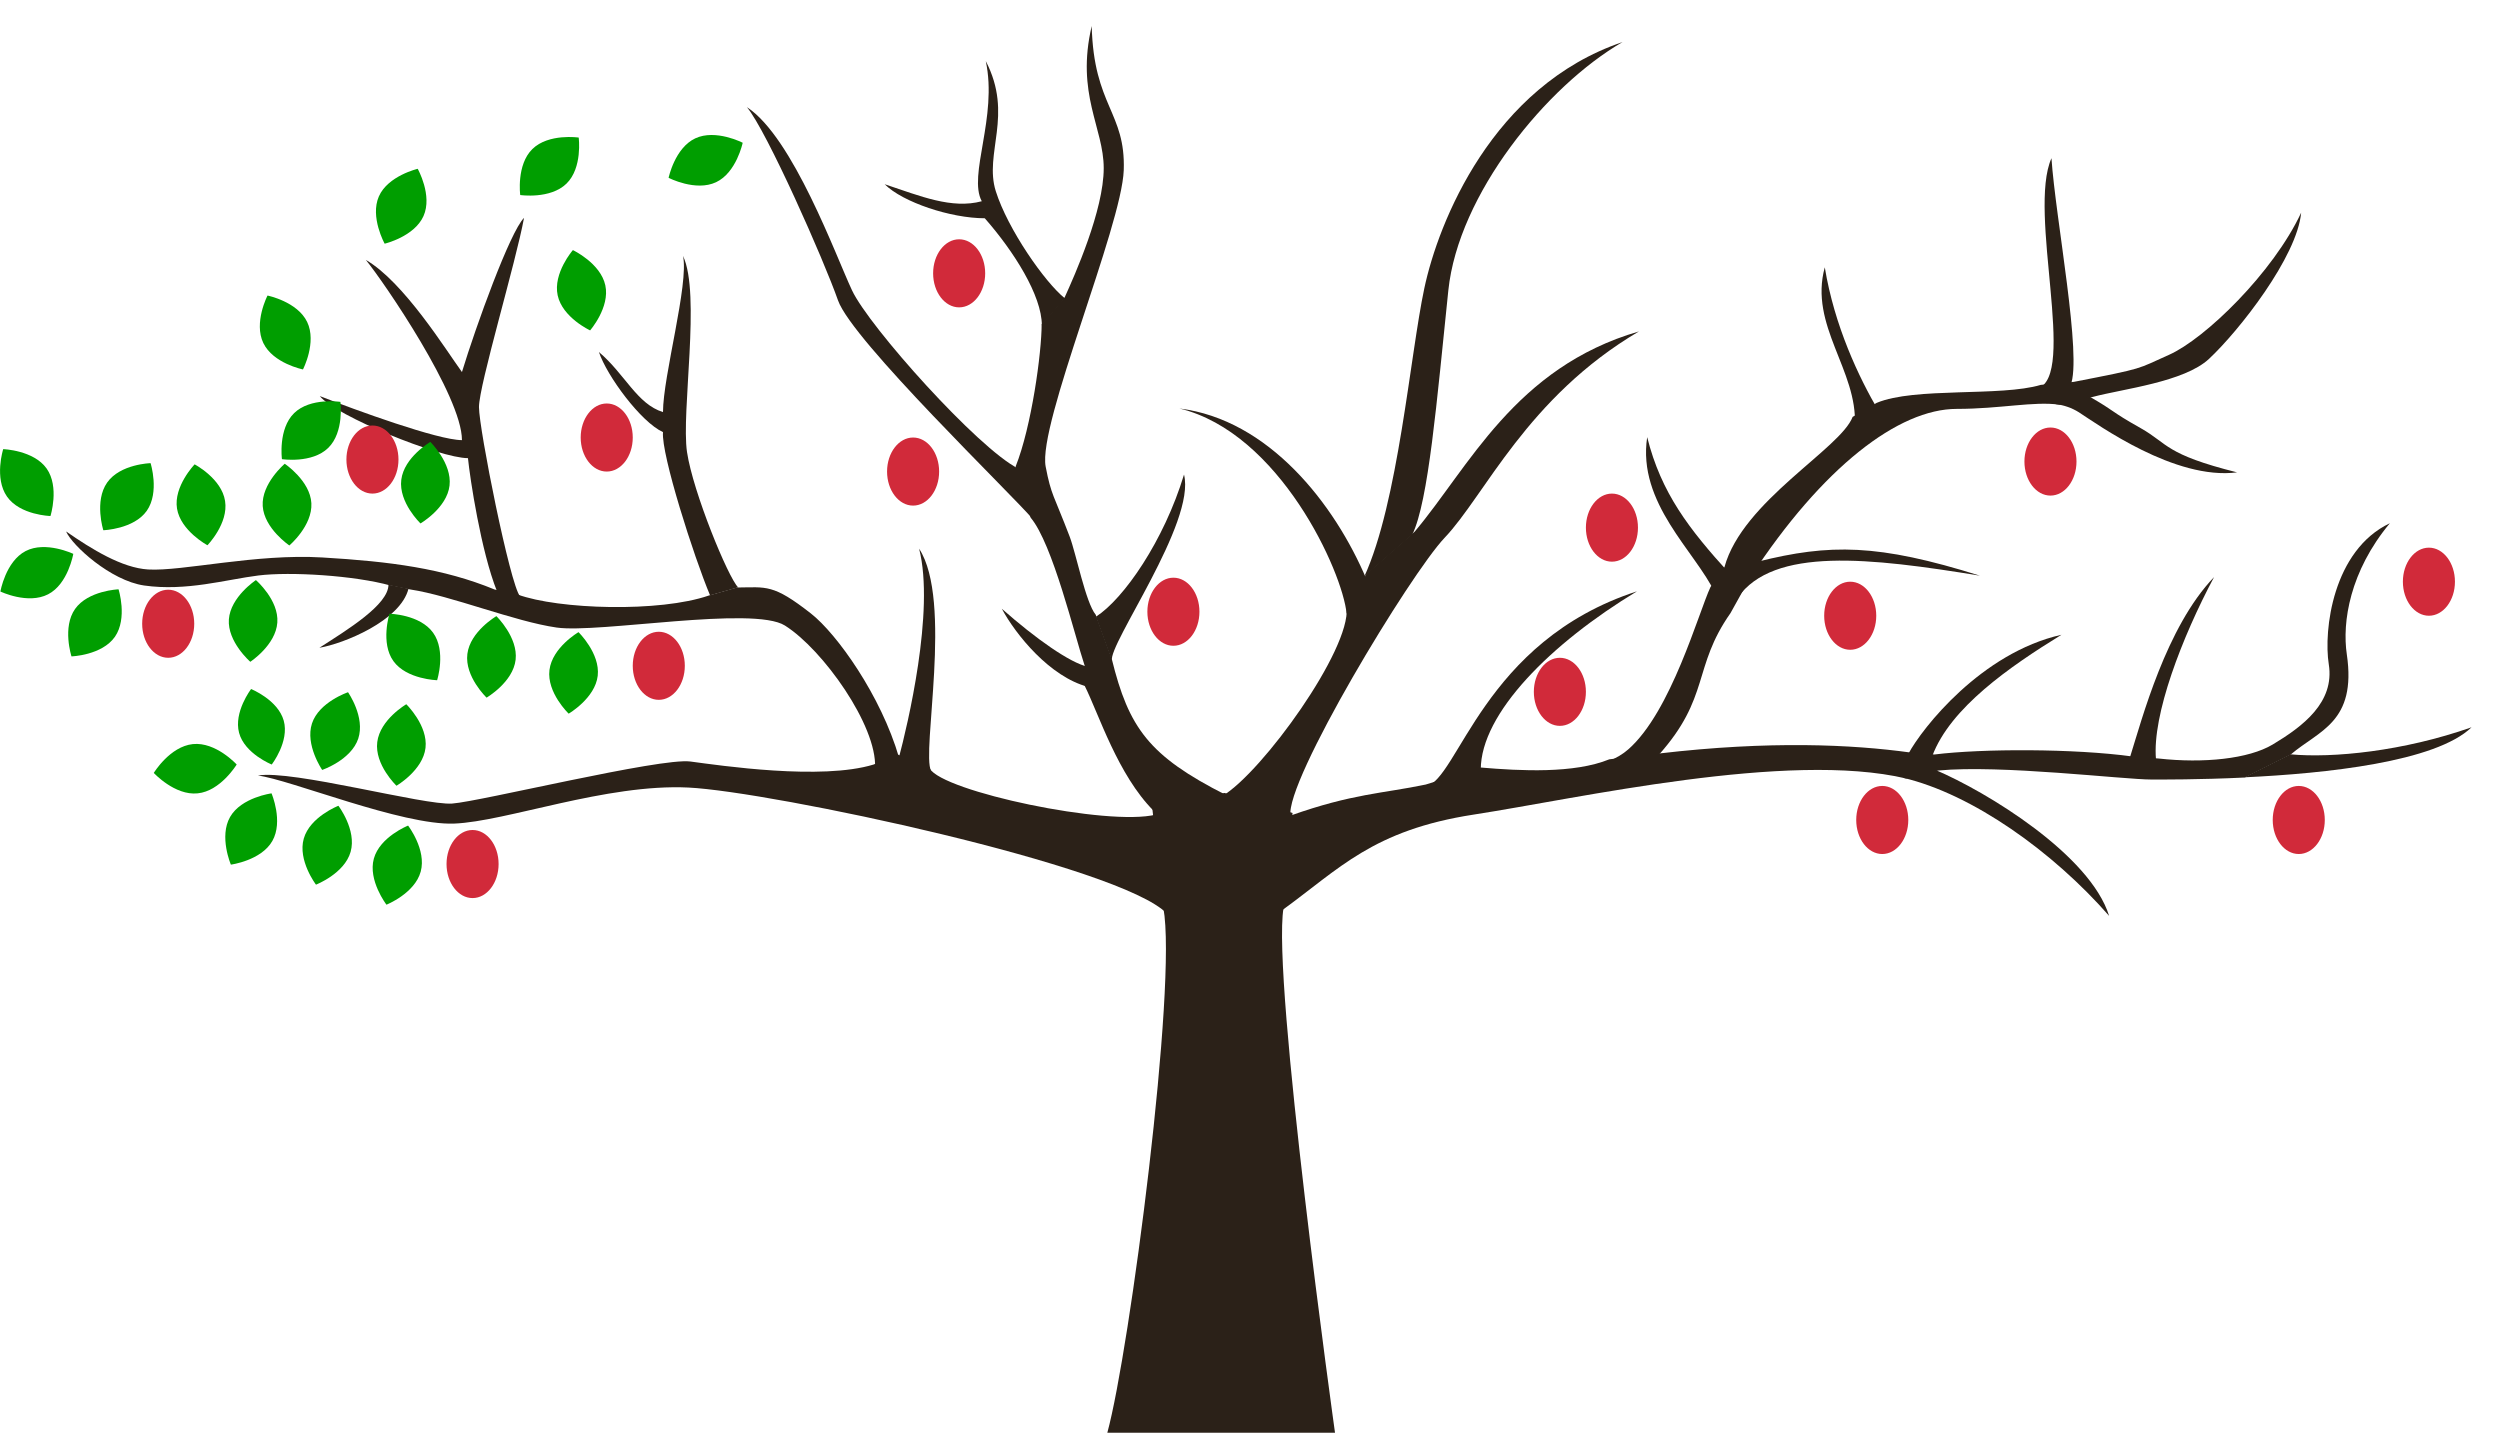
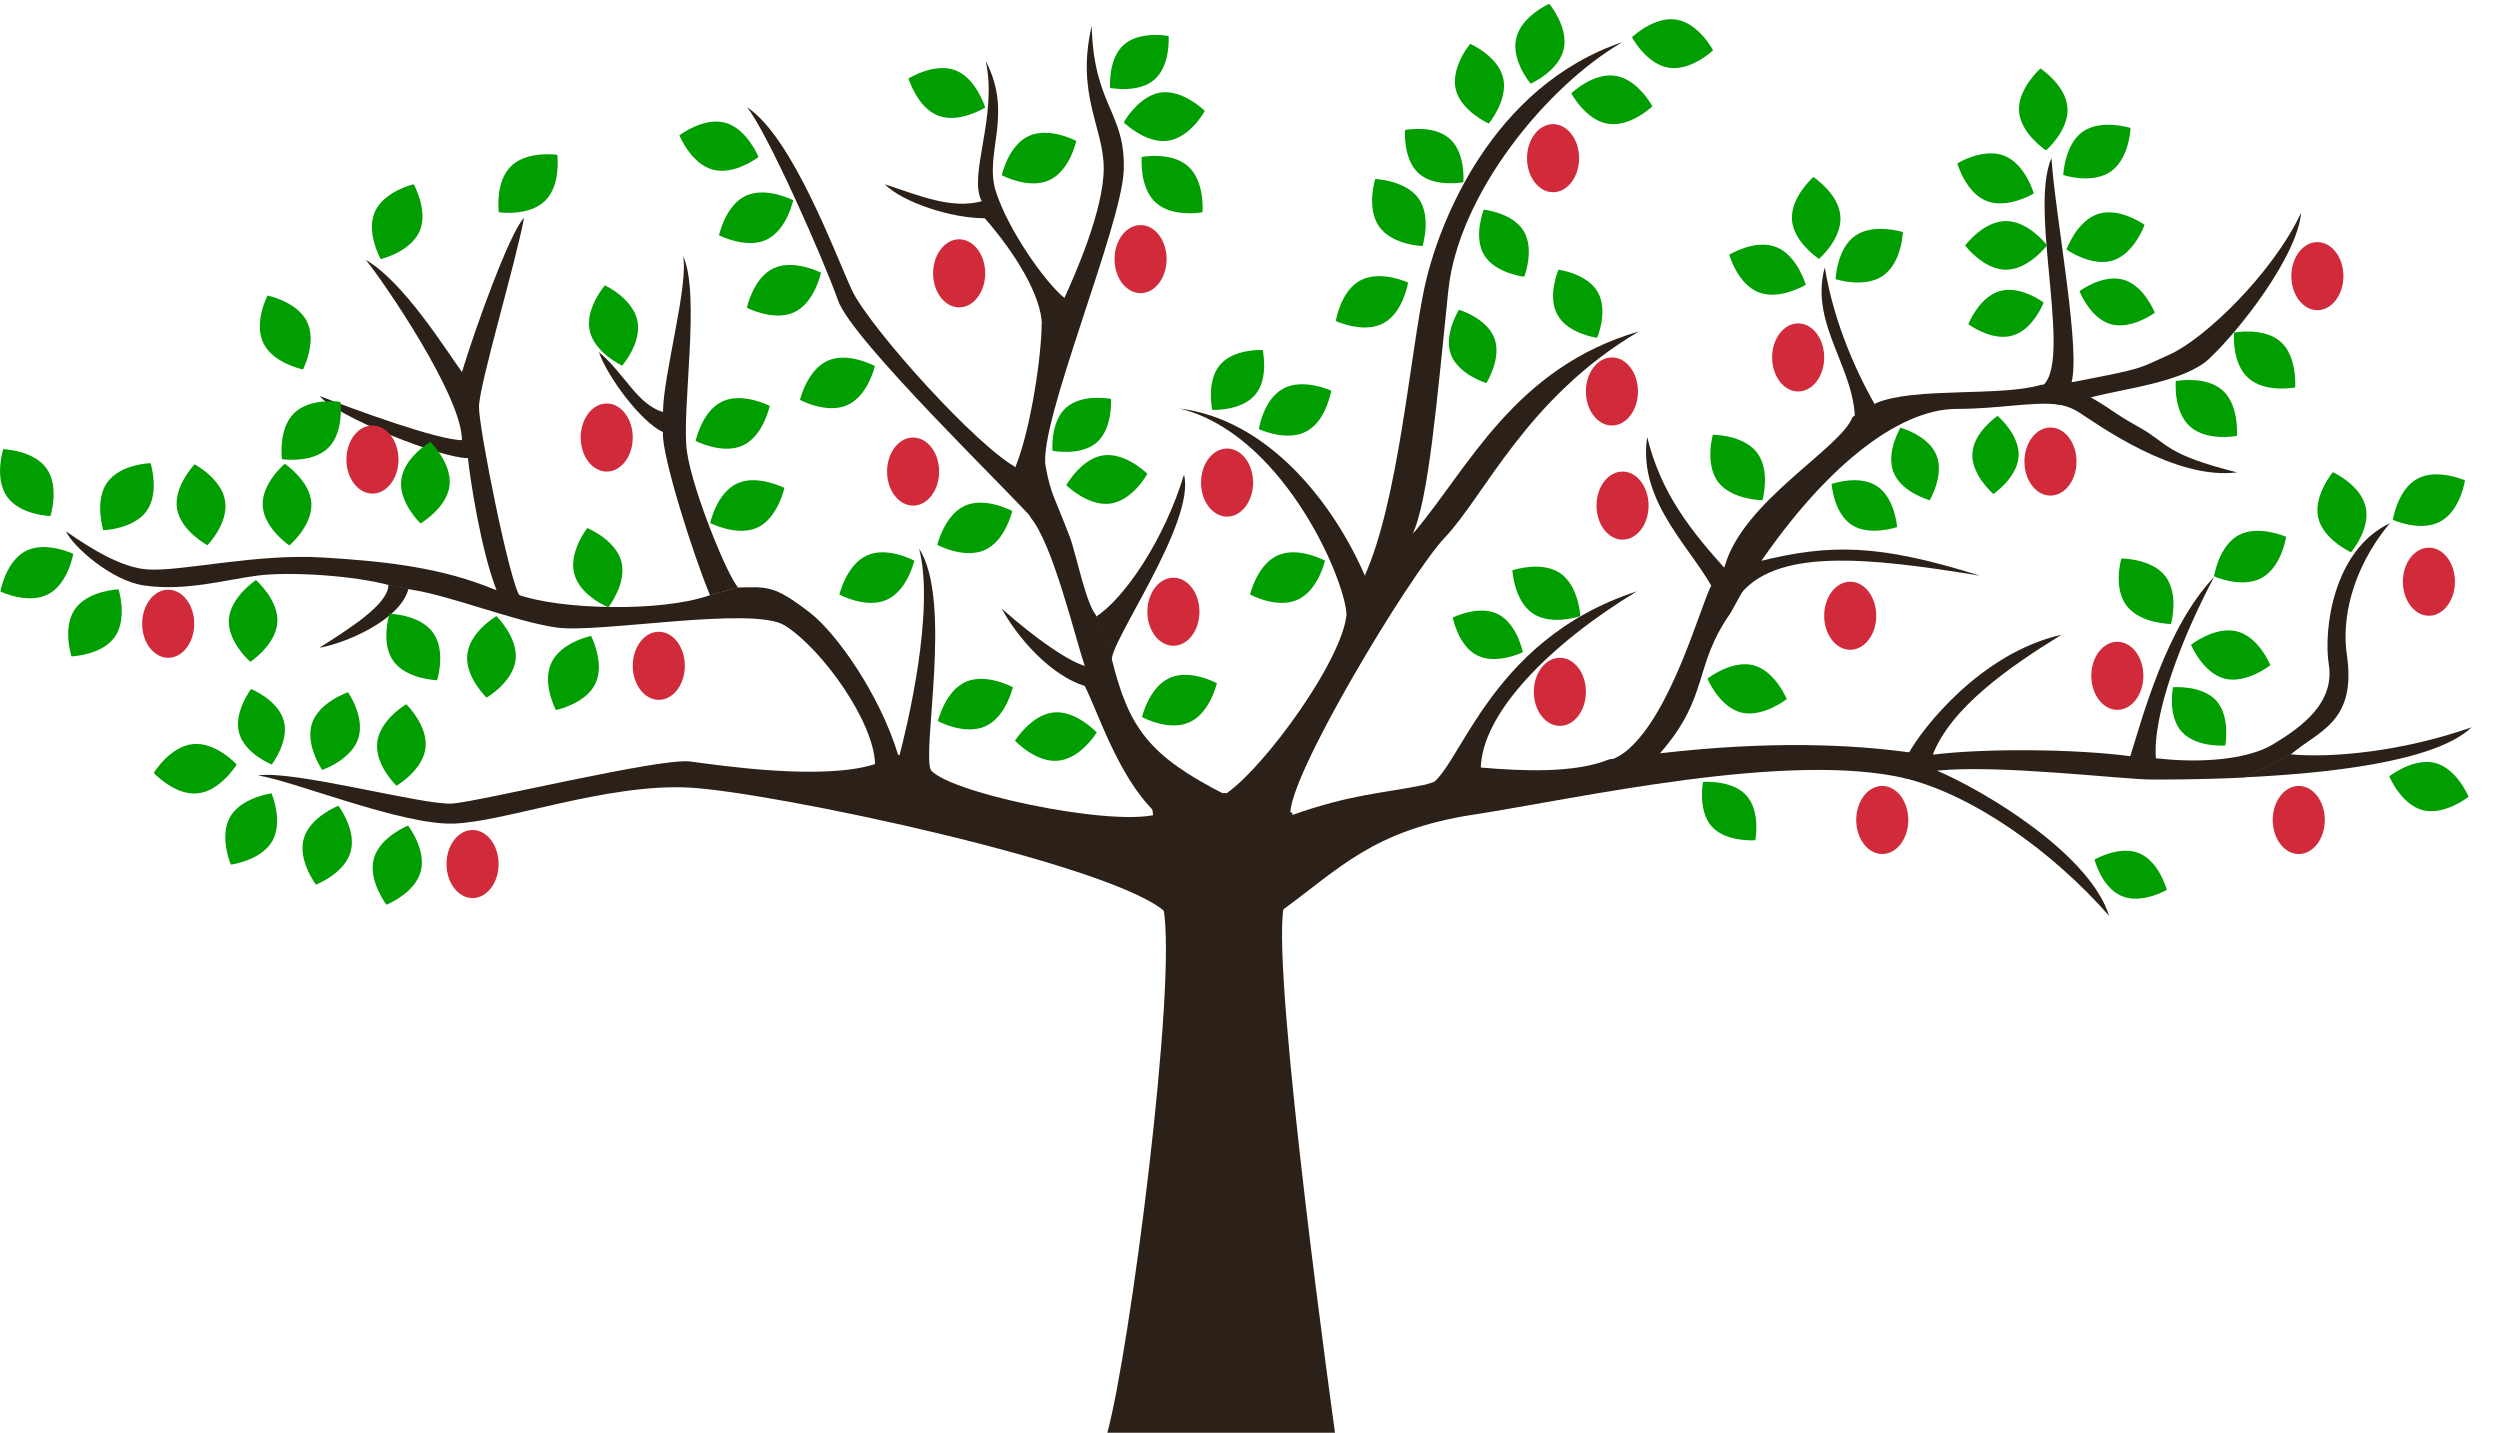
<svg xmlns="http://www.w3.org/2000/svg" version="1.1" id="Layer_1" x="0px" y="0px" viewBox="0 0 1248.5 715.5" style="enable-background:new 0 0 1248.5 715.5;" xml:space="preserve">
  <style type="text/css">
	.st0{fill:#2B2118;}
	.st1{fill:#009E00;}
	.st2{fill:#D12A3A;}
</style>
  <path id="main" class="st0" d="M641,453.5c-6,35,25.7,262,25.7,262H553c11.2-41,35-224,28-262l-5.5-49.5l36-8l34,10L641,453.5z" />
-   <path id="m-branch-6" class="st0" d="M803.7,379.2c-17.6,7.2-44.4,5.8-64.2,4.1l-27.5,8.5c-21.5,4.5-36.5,4.5-67.5,15.5l-4.5,47.5  c29-21,45.5-40.2,96-48c52-8,157-32,216-18l16-4c31-3,92.5,4.5,106.5,4.5c5,0,23.6,0.1,46.5-1l23-11.5c14-12,33-16,28-50  c-2.4-16.1,1.5-41.5,21.5-65.5c-28.5,13.5-33.2,53.5-30.5,70.5c3,19-13,31-28,40c-12,7.2-34.5,9.5-57,7l-13-1c-29-4-75-4-99-1l-12-1  c-29-4-70-6-125.5,0.5L803.7,379.2z" />
-   <path id="m-branch-5" class="st0" d="M828.2,377.2c26-29,17-44,36-71l10-18c36-55,74-84,103-84c21.8,0,38.4-3.9,51.3-2.1l16.7-3.9  c15-4,45.6-7.4,58-19c15-14,44-51,46-73c-14,30-48,63-66,71c-16.4,7.3-11.5,6.5-47.5,13.5l-16.5,1.5c-20,6-63,1-82,9l-12,7  c-6,15.9-55,42-64,75l-7,10c-6,12.9-19.6,62.2-41,81c-2.7,2.4-6.1,4.4-9.8,5.9L828.2,377.2z" />
+   <path id="m-branch-5" class="st0" d="M1193.5,261.3c-28.5,13.5-33.2,53.5-30.5,70.5c3,19-13,31-28,40c-12,7.2-34.5,9.5-57,7l-13-1  c-29-4-75-4-99-1l-12-1c-28.9-4-69.7-6-125,0.4c24.9-28.4,16.4-43.3,35.2-70l10-18c36-55,74-84,103-84c21.8,0,38.4-3.9,51.3-2.1  l16.7-3.9c15-4,45.6-7.4,58-19c15-14,44-51,46-73c-14,30-48,63-66,71c-16.4,7.3-11.5,6.5-47.5,13.5l-16.5,1.5c-20,6-63,1-82,9l-12,7  c-6,15.9-55,42-64,75l-7,10c-6,12.9-19.6,62.2-41,81c-2,1.8-4.5,3.4-7.2,4.7l-2.3,0.3c-17.6,7.2-44.4,5.8-64.2,4.1l-27.5,8.5  c-21.5,4.5-36.5,4.5-67.5,15.5l-4.5,47.5c29-21,45.5-40.2,96-48c52-8,157-32,216-18l16-4c31-3,92.5,4.5,106.5,4.5  c5,0,23.6,0.1,46.5-1l23-11.5c14-12,33-16,28-50C1169.6,310.7,1173.5,285.3,1193.5,261.3z" />
  <path id="m-branch-4" class="st0" d="M644.5,407.5c-3-17,59.7-120.8,77-139c20-21,41-70,97-103c-62,18-85,68-112,100l-24,21l-10,17  c2,21-42,82-62,94L644.5,407.5z" />
  <path id="m-branch-3" class="st0" d="M612.2,397c-38.5-19.5-48.5-33.5-57-68l-8-22c-5-6-9.8-30.6-13-39c-8-21-9.2-20.4-12-35  c-4-21,38-119.9,39-148c1-29-15-32-16-72c-8,34,6,50.8,6,71c0,21-14.5,53.5-19.5,64.5L520.2,162c0,14-5,51-13,71l7.5,25.5  c11,13,22,59,27,74v10c7,14,16.5,44.5,34.5,62.5L612.2,397z" />
-   <path id="m-branch-2" class="st0" d="M437,383.4c1-21-26-59-45-71c-15.8-10-93,4-114,1s-53-16-73-19l-10-2c-18-5-50-7-66-5  s-36,8-57,5c-16.7-2.4-36-20-39-27c13,9,27.9,18.2,41,19c17,1,53.8-8,87-6c34,2,60.5,5.5,86,16l11.5,2.5c20.5,7.5,71,9,95.5,0.5  l14-4c14.8-0.1,18-1.9,37,13c12.9,10.1,35,41,44,72L437,383.4z" />
-   <path id="m-branch-1" class="st0" d="M448.3,376.8l16,7c6.5,11.5,89,29,113,23l5.5,49.5c-23-24-198-61-239-63s-91,17-117,18  s-82-22-98-24c17-3,83,15,97,14s104-23,119-21s65.5,9.5,91.5,1.5L448.3,376.8z" />
+   <path id="m-branch-1" class="st0" d="M577.3,406.8c-24,6-106.5-11.5-113-23l-15.8-6.9c-9.3-30.5-30.9-60.6-43.5-70.5  c-19-14.9-22.2-13.1-37-13l-14,4c-24.5,8.5-75,7-95.5-0.5l-11.5-2.5c-25.5-10.5-52-14-86-16c-33.2-2-70,7-87,6  c-13.1-0.8-28-10-41-19c3,7,22.3,24.6,39,27c21,3,41-3,57-5s48,0,66,5l10,2c20,3,52,16,73,19s98.2-11,114-1  c18.4,11.6,44.4,47.8,45,69.1l-0.7,0.3c-26,8-76.5,0.5-91.5-1.5s-105,20-119,21s-80-17-97-14c16,2,72,25,98,24s76-20,117-18  s216,39,239,63L577.3,406.8z" />
  <path id="s-branch-20" class="st0" d="M1143.8,376.7c21,2,56.5-1.5,90.5-13.5c-17.9,17.3-72.7,23.1-113.5,25L1143.8,376.7z" />
  <path id="s-branch-19" class="st0" d="M1076.7,379.2c-2-22,13-61,29-91c-24,25-36,71-42,90L1076.7,379.2z" />
  <path id="s-branch-18" class="st0" d="M966.3,384.4c26,11,77.5,42.5,87,73c-28-32-68.2-60.8-103-69L966.3,384.4z" />
  <path id="s-branch-17" class="st0" d="M965,377.5c9-24,38.5-44.5,64.5-60.5c-40,9-69.5,46.5-76.5,59.5L965,377.5z" />
  <path id="s-branch-15" class="st0" d="M1043.2,197.9c14,8,10,7,26,16c13.6,7.7,12,13,48,22c-31,4-69.4-23.8-79-30  c-3.5-2.2-7.5-3.6-11.7-4.1L1043.2,197.9z" />
  <path id="s-branch-16" class="st0" d="M867.8,298.5c17.9-25.5,66-20,121-11c-51-16-75-16-111-7L867.8,298.5z" />
  <path id="s-branch-14" class="st0" d="M1034,192.5c6-14-7.5-83.5-9.5-113.5c-12,27,13,109-7,115L1034,192.5z" />
  <path id="s-branch-13" class="st0" d="M938.3,205.5c-10-17-22.2-42.7-27-72c-8,29,16.5,51.5,15,79L938.3,205.5z" />
  <path id="s-branch-12" class="st0" d="M863.6,286.3c-20-22-34-40-41-68c-5,33,24,57,34,78L863.6,286.3z" />
  <path id="s-branch-11" class="st0" d="M739.5,384.3c0-28,35-63,78-89c-77,25-89.2,94.1-105.5,97.5L739.5,384.3z" />
  <path id="s-branch-10" class="st0" d="M705.3,267c8.1-16.7,12.2-66.2,18-122c5-48,49-102,87-124c-65,22-92,90-99,123  c-7.1,33.3-13,107-30,144L705.3,267z" />
  <path id="s-branch-9" class="st0" d="M682.5,289.5c-16-38-49-80-93.5-85.5c50,12,81.5,81.5,83.5,102.5L682.5,289.5z" />
  <path id="s-branch-8" class="st0" d="M555.3,330c-2-8.2,42-69,36-93c-10,33-30,62-44,71L555.3,330z" />
  <path id="s-branch-7" class="st0" d="M531.8,149c-10-8-28.5-34.5-34.5-53.5s9-38-5-65c6,28-9,57-2,70c-15,4-30.5-2.5-48.5-8.5  c9,9,33,17,50,17c14.5,16.5,28.5,38.6,28.5,53.5L531.8,149z" />
  <path id="s-branch-6" class="st0" d="M516,259.5c-11-13-90.5-89.5-97.5-109.5S383,65.5,373,53.5c23,15,44.5,74.5,52.5,91.5  c8.6,18.3,63,79,83,89L516,259.5z" />
  <path id="s-branch-5" class="st0" d="M543.3,343c-19-5-36-26-43-39c17,15,34,27,43,29V343z" />
  <path id="s-branch-4" class="st0" d="M449,378c4-15,18-73,10-104c17,26,1,102,6,111L449,378z" />
  <path id="s-branch-3" class="st0" d="M368.6,293.3c-5-5-22.5-47.5-25.5-67.5s7-79-2-98c3,14-10,60-10,78c-13-4-19-19-32-30  c4,12,21,35,32,40c-1,11,15.5,62.5,23.5,81.5L368.6,293.3z" />
  <path id="s-branch-2" class="st0" d="M259.7,297.8c-5-6-20.5-83.5-20.5-94.5s18.5-72.5,22.5-94.5c-7,7-24,54-31,77  c-8-11-29-45-48-56c9,11,48,68,48,90c-12,0-53-15-71-22c8,10,60,31,74,31c1,10,6.5,46.5,14.5,66.5L259.7,297.8z" />
  <path id="s-branch-1" class="st0" d="M204,294c-4,16-32.5,27.5-44.5,29.5c14-9,34.5-21.5,34.5-31.5L204,294z" />
  <path class="st1" d="M98.7,396.2C87.3,397.4,76.8,386,76.8,386s8-13.2,19.5-14.4s21.9,10.2,21.9,10.2S110.1,395.1,98.7,396.2z" />
  <path class="st1" d="M136,420c-5.6,9.8-20.7,11.8-20.7,11.8s-6-14-0.4-23.8s20.7-11.8,20.7-11.8S141.6,410.2,136,420z" />
  <path class="st1" d="M175.1,425.4c-3.1,10.9-17.3,16.4-17.3,16.4s-9.2-12.1-6.1-23s17.3-16.4,17.3-16.4S178.2,414.5,175.1,425.4z" />
  <path class="st1" d="M210.1,435.3c-3,10.9-17.1,16.5-17.1,16.5s-9.3-12.1-6.3-23s17.1-16.5,17.1-16.5S213.1,424.4,210.1,435.3z" />
  <path class="st1" d="M155.5,251.3c0.6,11.3-11,21.1-11,21.1s-12.6-8.5-13.3-19.7s11-21.1,11-21.1S154.9,240.1,155.5,251.3z" />
  <path class="st1" d="M216.3,316c6.6,9.2,2,23.7,2,23.7s-15.2-0.4-21.8-9.5s-2-23.7-2-23.7S209.7,306.8,216.3,316z" />
  <path class="st1" d="M212.5,373.5c-1.3,11.2-14.5,18.9-14.5,18.9s-11-10.5-9.6-21.8s14.5-18.9,14.5-18.9S213.8,362.3,212.5,373.5z" />
+   <path class="st1" d="M310.3,280.4c2.9,10.9-6.5,22.9-6.5,22.9s-14.1-5.7-17-16.7c-2.9-11,6.5-22.9,6.5-22.9S307.4,269.5,310.3,280.4  z" />
  <path class="st1" d="M257.5,329.5c-1.3,11.2-14.5,18.9-14.5,18.9s-11-10.5-9.6-21.8s14.5-18.9,14.5-18.9S258.8,318.3,257.5,329.5z" />
-   <path class="st1" d="M298.5,337.5c-1.3,11.2-14.5,18.9-14.5,18.9s-11-10.5-9.6-21.8s14.5-18.9,14.5-18.9S299.8,326.3,298.5,337.5z" />
-   <path class="st1" d="M357.6,91c-10.2,4.8-23.7-2.2-23.7-2.2s3.1-14.9,13.3-19.7s23.7,2.2,23.7,2.2S367.8,86.2,357.6,91z" />
+   <path class="st1" d="M297.4,341.3c-4.8,10.2-19.8,13.3-19.8,13.3s-7.1-13.5-2.2-23.7c4.9-10.3,19.8-13.3,19.8-13.3  S302.2,331.1,297.4,341.3z" />
+   <path class="st1" d="M355.9,84.7c-10.9-3-16.6-17.1-16.6-17.1s12-9.3,22.9-6.3c10.9,3,16.6,17.1,16.6,17.1S366.8,87.7,355.9,84.7z" />
+   <path class="st1" d="M382.8,119.7c-10.2,4.8-23.7-2.2-23.7-2.2s3.1-14.9,13.3-19.7s23.7,2.2,23.7,2.2S393,114.9,382.8,119.7z" />
+   <path class="st1" d="M396.7,155.9c-10.2,4.8-23.7-2.2-23.7-2.2s3.1-14.9,13.3-19.7c10.2-4.8,23.7,2.2,23.7,2.2  S406.9,151.1,396.7,155.9z" />
+   <path class="st1" d="M468.6,57.8c-10.5-4-14.9-18.6-14.9-18.6s12.9-8.1,23.4-4.1S492,53.7,492,53.7S479.1,61.8,468.6,57.8z" />
+   <path class="st1" d="M371.1,222.4c-10.2,4.8-23.7-2.2-23.7-2.2s3.1-14.9,13.3-19.7c10.2-4.8,23.7,2.2,23.7,2.2  S381.3,217.6,371.1,222.4z" />
+   <path class="st1" d="M378.4,263.4c-10.2,4.8-23.7-2.2-23.7-2.2s3.1-14.9,13.3-19.7c10.2-4.8,23.7,2.2,23.7,2.2  S388.5,258.6,378.4,263.4z" />
  <path class="st1" d="M153.4,160.8c4.9,10.2-2.1,23.7-2.1,23.7s-14.9-3-19.8-13.2s2.1-23.7,2.1-23.7S148.5,150.6,153.4,160.8z" />
  <path class="st1" d="M163.9,223.7c-8.1,7.9-23.1,5.6-23.1,5.6s-2-15.1,6.1-23s23.1-5.6,23.1-5.6S172,215.8,163.9,223.7z" />
-   <path class="st1" d="M282.9,91.7c-8.1,7.9-23.1,5.7-23.1,5.7s-2-15.1,6.1-23s23.1-5.7,23.1-5.7S291,83.8,282.9,91.7z" />
-   <path class="st1" d="M302.3,142.5c2.4,11-7.6,22.5-7.6,22.5s-13.8-6.4-16.2-17.5s7.6-22.6,7.6-22.6S299.9,131.4,302.3,142.5z" />
-   <path class="st1" d="M211.5,107.9c-4.6,10.3-19.4,13.8-19.4,13.8s-7.4-13.3-2.9-23.6s19.4-13.8,19.4-13.8S216.1,97.6,211.5,107.9z" />
+   <path class="st1" d="M272.2,100.3c-8.1,7.9-23.1,5.7-23.1,5.7s-2-15.1,6.1-23s23.1-5.7,23.1-5.7S280.3,92.4,272.2,100.3z" />
+   <path class="st1" d="M524,90c-10.3,4.7-23.7-2.5-23.7-2.5s3.2-14.9,13.5-19.6c10.3-4.7,23.7,2.5,23.7,2.5S534.3,85.3,524,90z" />
+   <path class="st1" d="M318.3,160.1c2.4,11-7.6,22.5-7.6,22.5s-13.8-6.4-16.2-17.5s7.6-22.6,7.6-22.6S315.9,148.9,318.3,160.1z" />
+   <path class="st1" d="M209.5,115.6c-4.6,10.3-19.4,13.8-19.4,13.8s-7.4-13.3-2.9-23.6S206.6,92,206.6,92S214.1,105.3,209.5,115.6z" />
  <path class="st1" d="M224.5,242.5c-1.3,11.2-14.5,18.9-14.5,18.9s-11-10.5-9.6-21.8s14.5-18.9,14.5-18.9S225.8,231.3,224.5,242.5z" />
  <path class="st1" d="M112.4,250.2c1.8,11.2-8.8,22.1-8.8,22.1s-13.4-7.2-15.2-18.3s8.8-22.1,8.8-22.1S110.7,239,112.4,250.2z" />
  <path class="st1" d="M73.3,255.1c-6.5,9.2-21.7,9.7-21.7,9.7S47,250.3,53.5,241s21.7-9.7,21.7-9.7S79.8,245.8,73.3,255.1z" />
  <path class="st1" d="M24,296.8c-10.1,5.2-23.8-1.4-23.8-1.4s2.6-15,12.6-20.2s23.8,1.4,23.8,1.4S34,291.7,24,296.8z" />
  <path class="st1" d="M57.4,318c-6.5,9.3-21.7,9.8-21.7,9.8s-4.7-14.5,1.8-23.7s21.7-9.8,21.7-9.8S63.8,308.7,57.4,318z" />
  <path class="st1" d="M23.3,234c6.5,9.2,1.9,23.7,1.9,23.7S10,257.3,3.5,248s-1.9-23.7-1.9-23.7S16.8,224.8,23.3,234z" />
  <path class="st1" d="M138.5,310.9c-0.8,11.3-13.5,19.6-13.5,19.6s-11.5-10-10.7-21.2s13.5-19.6,13.5-19.6S139.3,299.6,138.5,310.9z" />
  <path class="st1" d="M178.9,368.9c-3.6,10.7-18,15.6-18,15.6s-8.6-12.5-5.1-23.2s18-15.6,18-15.6S182.5,358.1,178.9,368.9z" />
  <path class="st1" d="M141.7,359.9c2.9,10.4-6,21.9-6,21.9s-13.5-5.4-16.3-15.8s6-21.9,6-21.9S138.8,349.5,141.7,359.9z" />
+   <path class="st1" d="M780.9,24.6c-2.5,11-16.5,17.2-16.5,17.2s-9.8-11.6-7.2-22.7s16.5-17.2,16.5-17.2S783.5,13.6,780.9,24.6z" />
+   <path class="st1" d="M750.7,39c2.5,11-7.2,22.7-7.2,22.7s-13.9-6.2-16.5-17.1c-2.6-11,7.2-22.7,7.2-22.7S748.1,27.9,750.7,39z" />
+   <path class="st1" d="M724,69.3c8.1,7.2,6.8,21.7,6.8,21.7s-14.3,2.8-22.3-4.4c-8-7.2-6.8-21.7-6.8-21.7S716,62.1,724,69.3z" />
+   <path class="st1" d="M577.2,101.2c-8.4-7.6-7-22.8-7-22.8s14.9-2.9,23.3,4.8s7,22.8,7,22.8S585.6,108.8,577.2,101.2z" />
+   <path class="st1" d="M583.2,70.3c-11.2,1.5-22-9.2-22-9.2s7.4-13.3,18.5-14.9s22,9.2,22,9.2S594.5,68.7,583.2,70.3z" />
+   <path class="st1" d="M576.7,39.6c-8,7.2-22.3,4.3-22.3,4.3s-1.2-14.5,6.9-21.6c8.1-7.1,22.3-4.3,22.3-4.3S584.7,32.4,576.7,39.6z" />
+   <path class="st1" d="M708.5,99.2c6.5,9.2,1.9,23.7,1.9,23.7s-15.2-0.5-21.7-9.8s-1.9-23.7-1.9-23.7S702,90,708.5,99.2z" />
+   <path class="st1" d="M641,194c10-5.3,23.8,1.1,23.8,1.1s-2.4,15-12.3,20.3c-9.9,5.4-23.8-1.1-23.8-1.1S630.9,199.3,641,194z" />
+   <path class="st1" d="M679.4,140c10-5.3,23.8,1.1,23.8,1.1s-2.4,15-12.3,20.3c-9.9,5.4-23.8-1.1-23.8-1.1S669.4,145.4,679.4,140z" />
+   <path class="st1" d="M609.2,182.3c6.9-8.3,21.4-7.5,21.4-7.5s3.2,14.2-3.8,22.4c-7,8.2-21.4,7.5-21.4,7.5S602.3,190.6,609.2,182.3z" />
+   <path class="st1" d="M481.8,252.6c10.3-4.7,23.7,2.6,23.7,2.6s-3.3,14.8-13.7,19.5c-10.4,4.6-23.7-2.6-23.7-2.6  S471.6,257.3,481.8,252.6z" />
+   <path class="st1" d="M526.1,355.8c11.2-1.2,21.6,10,21.6,10s-7.9,13-19.2,14.1c-11.3,1.1-21.6-10-21.6-10S514.9,357,526.1,355.8z" />
+   <path class="st1" d="M584,338.6c10.3-4.7,23.7,2.6,23.7,2.6s-3.3,14.8-13.7,19.5s-23.7-2.6-23.7-2.6S573.8,343.3,584,338.6z" />
+   <path class="st1" d="M638,277.4c10.3-4.7,23.7,2.6,23.7,2.6s-3.3,14.8-13.7,19.5s-23.7-2.6-23.7-2.6S627.7,282.1,638,277.4z" />
+   <path class="st1" d="M432.9,277.4c10.3-4.7,23.7,2.6,23.7,2.6s-3.3,14.8-13.7,19.5s-23.7-2.6-23.7-2.6S422.7,282.1,432.9,277.4z" />
+   <path class="st1" d="M482.1,340.6c10.3-4.7,23.7,2.6,23.7,2.6s-3.3,14.8-13.7,19.5s-23.7-2.6-23.7-2.6S471.9,345.3,482.1,340.6z" />
+   <path class="st1" d="M413.2,180.2c10.3-4.7,23.7,2.6,23.7,2.6s-3.3,14.8-13.7,19.5c-10.4,4.6-23.7-2.6-23.7-2.6  S403,184.9,413.2,180.2z" />
+   <path class="st1" d="M554.5,251.5c-11.2,1.5-22-9.2-22-9.2s7.4-13.3,18.5-14.9s22,9.2,22,9.2S565.8,249.9,554.5,251.5z" />
+   <path class="st1" d="M547.9,220.8c-8,7.2-22.3,4.3-22.3,4.3s-1.2-14.5,6.9-21.6c8.1-7.1,22.3-4.3,22.3-4.3S555.9,213.5,547.9,220.8z  " />
+   <path class="st1" d="M825.2,53.1c0,0-10.9,10.5-22.2,8.7c-11.2-1.8-18.3-15.2-18.3-15.2s11-10.6,22.2-8.7  C818.1,39.7,825.2,53.1,825.2,53.1z" />
+   <path class="st1" d="M855.5,25.1c0,0-10.9,10.5-22.2,8.7C822.1,32,815,18.6,815,18.6S826,8,837.2,9.8S855.5,25.1,855.5,25.1z" />
+   <path class="st1" d="M797.6,168.7c0,0-14.4-1.9-19.7-11.3c-5.4-9.3,0.4-22.7,0.4-22.7s14.4,1.8,19.7,11.3S797.6,168.7,797.6,168.7z" />
+   <path class="st1" d="M1064,63.9c0,0-0.5,15.1-9.8,21.7s-23.8,1.8-23.8,1.8s0.6-15.3,9.8-21.7C1049.5,59.3,1064,63.9,1064,63.9z" />
+   <path class="st1" d="M950.3,115.9c0,0-0.5,15.1-9.8,21.7s-23.8,1.8-23.8,1.8s0.6-15.3,9.8-21.7C935.8,111.3,950.3,115.9,950.3,115.9  z" />
+   <path class="st1" d="M1015.7,96.6c0,0-12.9,7.9-23.5,3.8s-14.7-18.8-14.7-18.8s13-8,23.5-3.8S1015.7,96.6,1015.7,96.6z" />
+   <path class="st1" d="M901.8,142.2c0,0-12.9,7.9-23.5,3.8s-14.7-18.8-14.7-18.8s13-8,23.5-3.8C897.6,127.6,901.8,142.2,901.8,142.2z" />
+   <path class="st1" d="M1019,34.2c0,0,12.7,8.3,13.5,19.6s-10.7,21.3-10.7,21.3s-12.8-8.4-13.5-19.6S1019,34.2,1019,34.2z" />
+   <path class="st1" d="M905.6,88.4c0,0,12.7,8.3,13.5,19.6c0.8,11.4-10.7,21.3-10.7,21.3s-12.8-8.4-13.5-19.6  C894.2,98.4,905.6,88.4,905.6,88.4z" />
+   <path class="st1" d="M1071,112.3c0,0-5.1,14.4-15.9,17.8c-10.8,3.3-23.1-5.5-23.1-5.5s5.1-14.3,15.9-17.8  C1058.7,103.4,1071,112.3,1071,112.3z" />
+   <path class="st1" d="M1076.1,156.2c0,0-11.6,8.6-22,5.7c-10.4-3-15.6-16.5-15.6-16.5s11.6-8.7,22-5.7  C1070.9,142.7,1076.1,156.2,1076.1,156.2z" />
+   <path class="st1" d="M1141.7,268.1c0,0-2.2,15-12.2,20.5s-23.8-0.8-23.8-0.8s2.3-15.1,12.2-20.5  C1127.8,261.9,1141.7,268.1,1141.7,268.1z" />
+   <path class="st1" d="M1231,239.9c0,0-2.2,15-12.2,20.5c-10,5.5-23.8-0.8-23.8-0.8s2.3-15.1,12.2-20.5  C1217.1,233.7,1231,239.9,1231,239.9z" />
+   <path class="st1" d="M1165,235.8c0,0,13.8,6.2,16.4,17.3c2.6,11.1-7.3,22.7-7.3,22.7s-13.9-6.3-16.4-17.3  C1155.3,247.5,1165,235.8,1165,235.8z" />
+   <path class="st1" d="M1084.2,311.6c0,0-15.1,0-22.1-9s-2.7-23.7-2.7-23.7s15.3,0,22.1,9C1088.3,297,1084.2,311.6,1084.2,311.6z" />
+   <path class="st1" d="M880.2,249.8c0,0-15.1,0-22.1-9c-6.9-9.1-2.7-23.7-2.7-23.7s15.3,0,22.1,9C884.3,235.1,880.2,249.8,880.2,249.8  z" />
+   <path class="st1" d="M1133.8,332.2c0,0-12,9.5-22.9,6.7c-10.9-2.9-16.7-16.9-16.7-16.9s11.9-9.4,22.9-6.7  C1128.2,318.1,1133.8,332.2,1133.8,332.2z" />
+   <path class="st1" d="M1232.8,397.9c0,0-12,9.5-22.9,6.7c-10.9-2.9-16.7-16.9-16.7-16.9s11.9-9.4,22.9-6.7  C1227.1,383.9,1232.8,397.9,1232.8,397.9z" />
+   <path class="st1" d="M892.3,349.1c0,0-12,9.5-22.9,6.7c-10.9-2.9-16.7-16.9-16.7-16.9s11.9-9.4,22.9-6.7  C886.6,335.1,892.3,349.1,892.3,349.1z" />
+   <path class="st1" d="M789.2,307.7c0,0-14.5,5-23.8-1.4c-9.3-6.3-10.1-21.5-10.1-21.5s14.4-4.9,23.8,1.4  C788.5,292.6,789.2,307.7,789.2,307.7z" />
+   <path class="st1" d="M1111.3,372.3c0,0-14.4,1.2-21.7-6.8s-4.4-22.3-4.4-22.3s14.5-1.2,21.7,6.8  C1114,358.1,1111.3,372.3,1111.3,372.3z" />
+   <path class="st1" d="M876.6,419.6c0,0-14.4,1.2-21.7-6.8c-7.2-8-4.4-22.3-4.4-22.3s14.5-1.2,21.7,6.8  C879.4,405.4,876.6,419.6,876.6,419.6z" />
+   <path class="st1" d="M760.5,325.7c0,0-13,6.4-22.6,1.7c-9.7-4.7-12.4-19-12.4-19s13-6.5,22.6-1.7S760.5,325.7,760.5,325.7z" />
+   <path class="st1" d="M1082.1,444.4c0,0-12.5,7.3-22.5,3.1s-13.6-18.2-13.6-18.2s12.5-7.4,22.5-3.1  C1078.4,430.4,1082.1,444.4,1082.1,444.4z" />
+   <path class="st1" d="M1001.8,110.4c11.3,0,20.5,12.1,20.5,12.1s-9.1,12.1-20.4,12.2s-20.5-12.1-20.5-12.1S990.4,110.4,1001.8,110.4z  " />
+   <path class="st1" d="M998.6,145.4c10.4-3.1,22,5.7,22,5.7s-5.2,13.6-15.6,16.5c-10.4,3-22-5.7-22-5.7S988.2,148.5,998.6,145.4z" />
+   <path class="st1" d="M761.2,138.2c0,0-14.4-1.6-20-10.8s-0.2-22.7-0.2-22.7s14.5,1.5,20,10.8S761.2,138.2,761.2,138.2z" />
+   <path class="st1" d="M742.3,191.3c0,0-13.9-4.2-17.7-14.2s4-22.4,4-22.4s13.9,4.1,17.7,14.2S742.3,191.3,742.3,191.3z" />
+   <path class="st1" d="M1117.1,217.7c0,0-14.9,2.9-23.4-4.7c-8.5-7.6-7.1-22.7-7.1-22.7s15-2.9,23.4,4.7  C1118.4,202.5,1117.1,217.7,1117.1,217.7z" />
+   <path class="st1" d="M1146.2,193.5c0,0-14.9,2.9-23.4-4.7s-7.1-22.7-7.1-22.7s15-2.9,23.4,4.7  C1147.4,178.3,1146.2,193.5,1146.2,193.5z" />
+   <path class="st1" d="M995.5,246.7c0,0-11-9.4-10.5-20.1c0.5-10.8,12.6-18.9,12.6-18.9s11.1,9.4,10.5,20.1  C1007.5,238.6,995.5,246.7,995.5,246.7z" />
+   <path class="st1" d="M963.7,249.8c0,0-14-3.8-18-13.8c-4.1-10,3.4-22.4,3.4-22.4s14,3.8,18,13.8S963.7,249.8,963.7,249.8z" />
+   <path class="st1" d="M947.4,263.2c0,0-13.7,4.8-22.7-1.1s-10-20.4-10-20.4s13.7-4.9,22.7,1.1S947.4,263.2,947.4,263.2z" />
  <ellipse class="st2" cx="236" cy="431.5" rx="13" ry="17" />
  <ellipse class="st2" cx="329" cy="332.5" rx="13" ry="17" />
  <ellipse class="st2" cx="84" cy="311.5" rx="13" ry="17" />
  <ellipse class="st2" cx="186" cy="229.5" rx="13" ry="17" />
  <ellipse class="st2" cx="456" cy="235.5" rx="13" ry="17" />
  <ellipse class="st2" cx="303" cy="218.5" rx="13" ry="17" />
  <ellipse class="st2" cx="479" cy="136.5" rx="13" ry="17" />
+   <ellipse class="st2" cx="569.6" cy="129.4" rx="13" ry="17" />
+   <ellipse class="st2" cx="775.6" cy="79" rx="13" ry="17" />
+   <ellipse class="st2" cx="805" cy="195.5" rx="13" ry="17" />
+   <ellipse class="st2" cx="898" cy="178.5" rx="13" ry="17" />
+   <ellipse class="st2" cx="612.8" cy="241" rx="13" ry="17" />
  <ellipse class="st2" cx="586" cy="305.5" rx="13" ry="17" />
  <ellipse class="st2" cx="779" cy="345.5" rx="13" ry="17" />
-   <ellipse class="st2" cx="805" cy="263.5" rx="13" ry="17" />
+   <ellipse class="st2" cx="810.3" cy="252.5" rx="13" ry="17" />
  <ellipse class="st2" cx="924" cy="307.5" rx="13" ry="17" />
  <ellipse class="st2" cx="940" cy="409.5" rx="13" ry="17" />
  <ellipse class="st2" cx="1148" cy="409.5" rx="13" ry="17" />
  <ellipse class="st2" cx="1024" cy="230.5" rx="13" ry="17" />
+   <ellipse class="st2" cx="1157.3" cy="137.9" rx="13" ry="17" />
+   <ellipse class="st2" cx="1057.4" cy="337.5" rx="13" ry="17" />
  <ellipse class="st2" cx="1213" cy="290.5" rx="13" ry="17" />
</svg>
